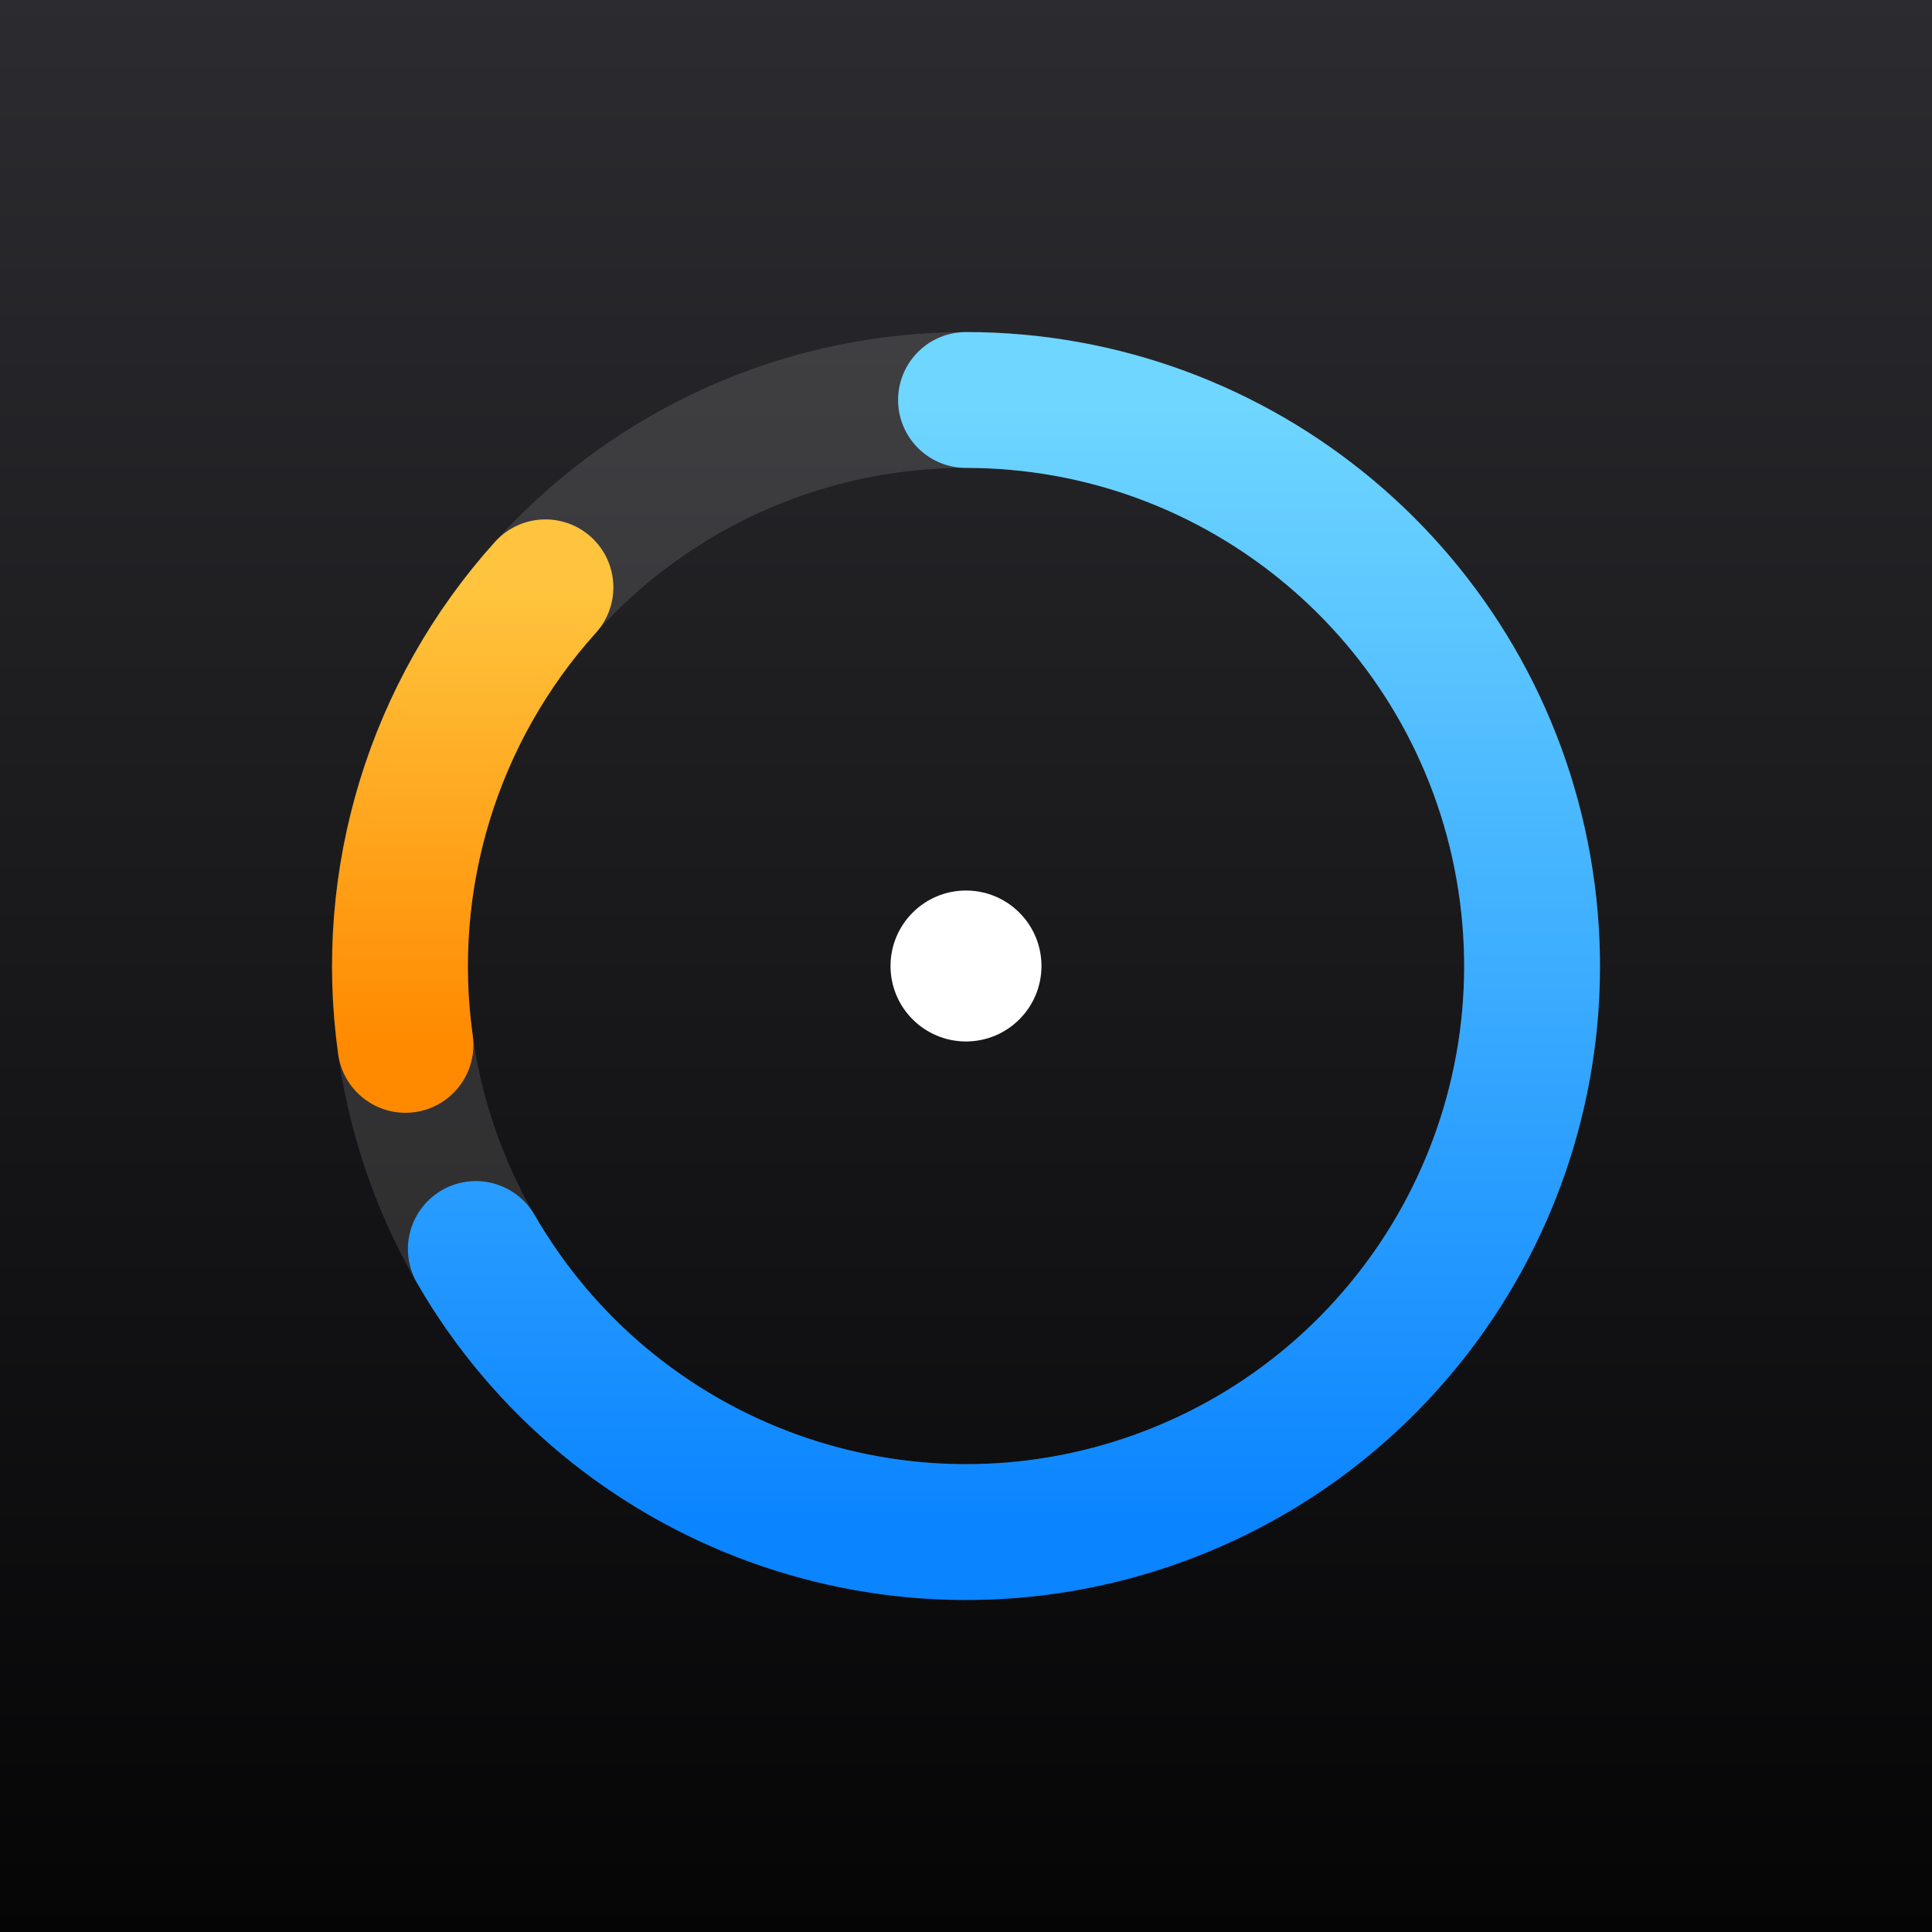
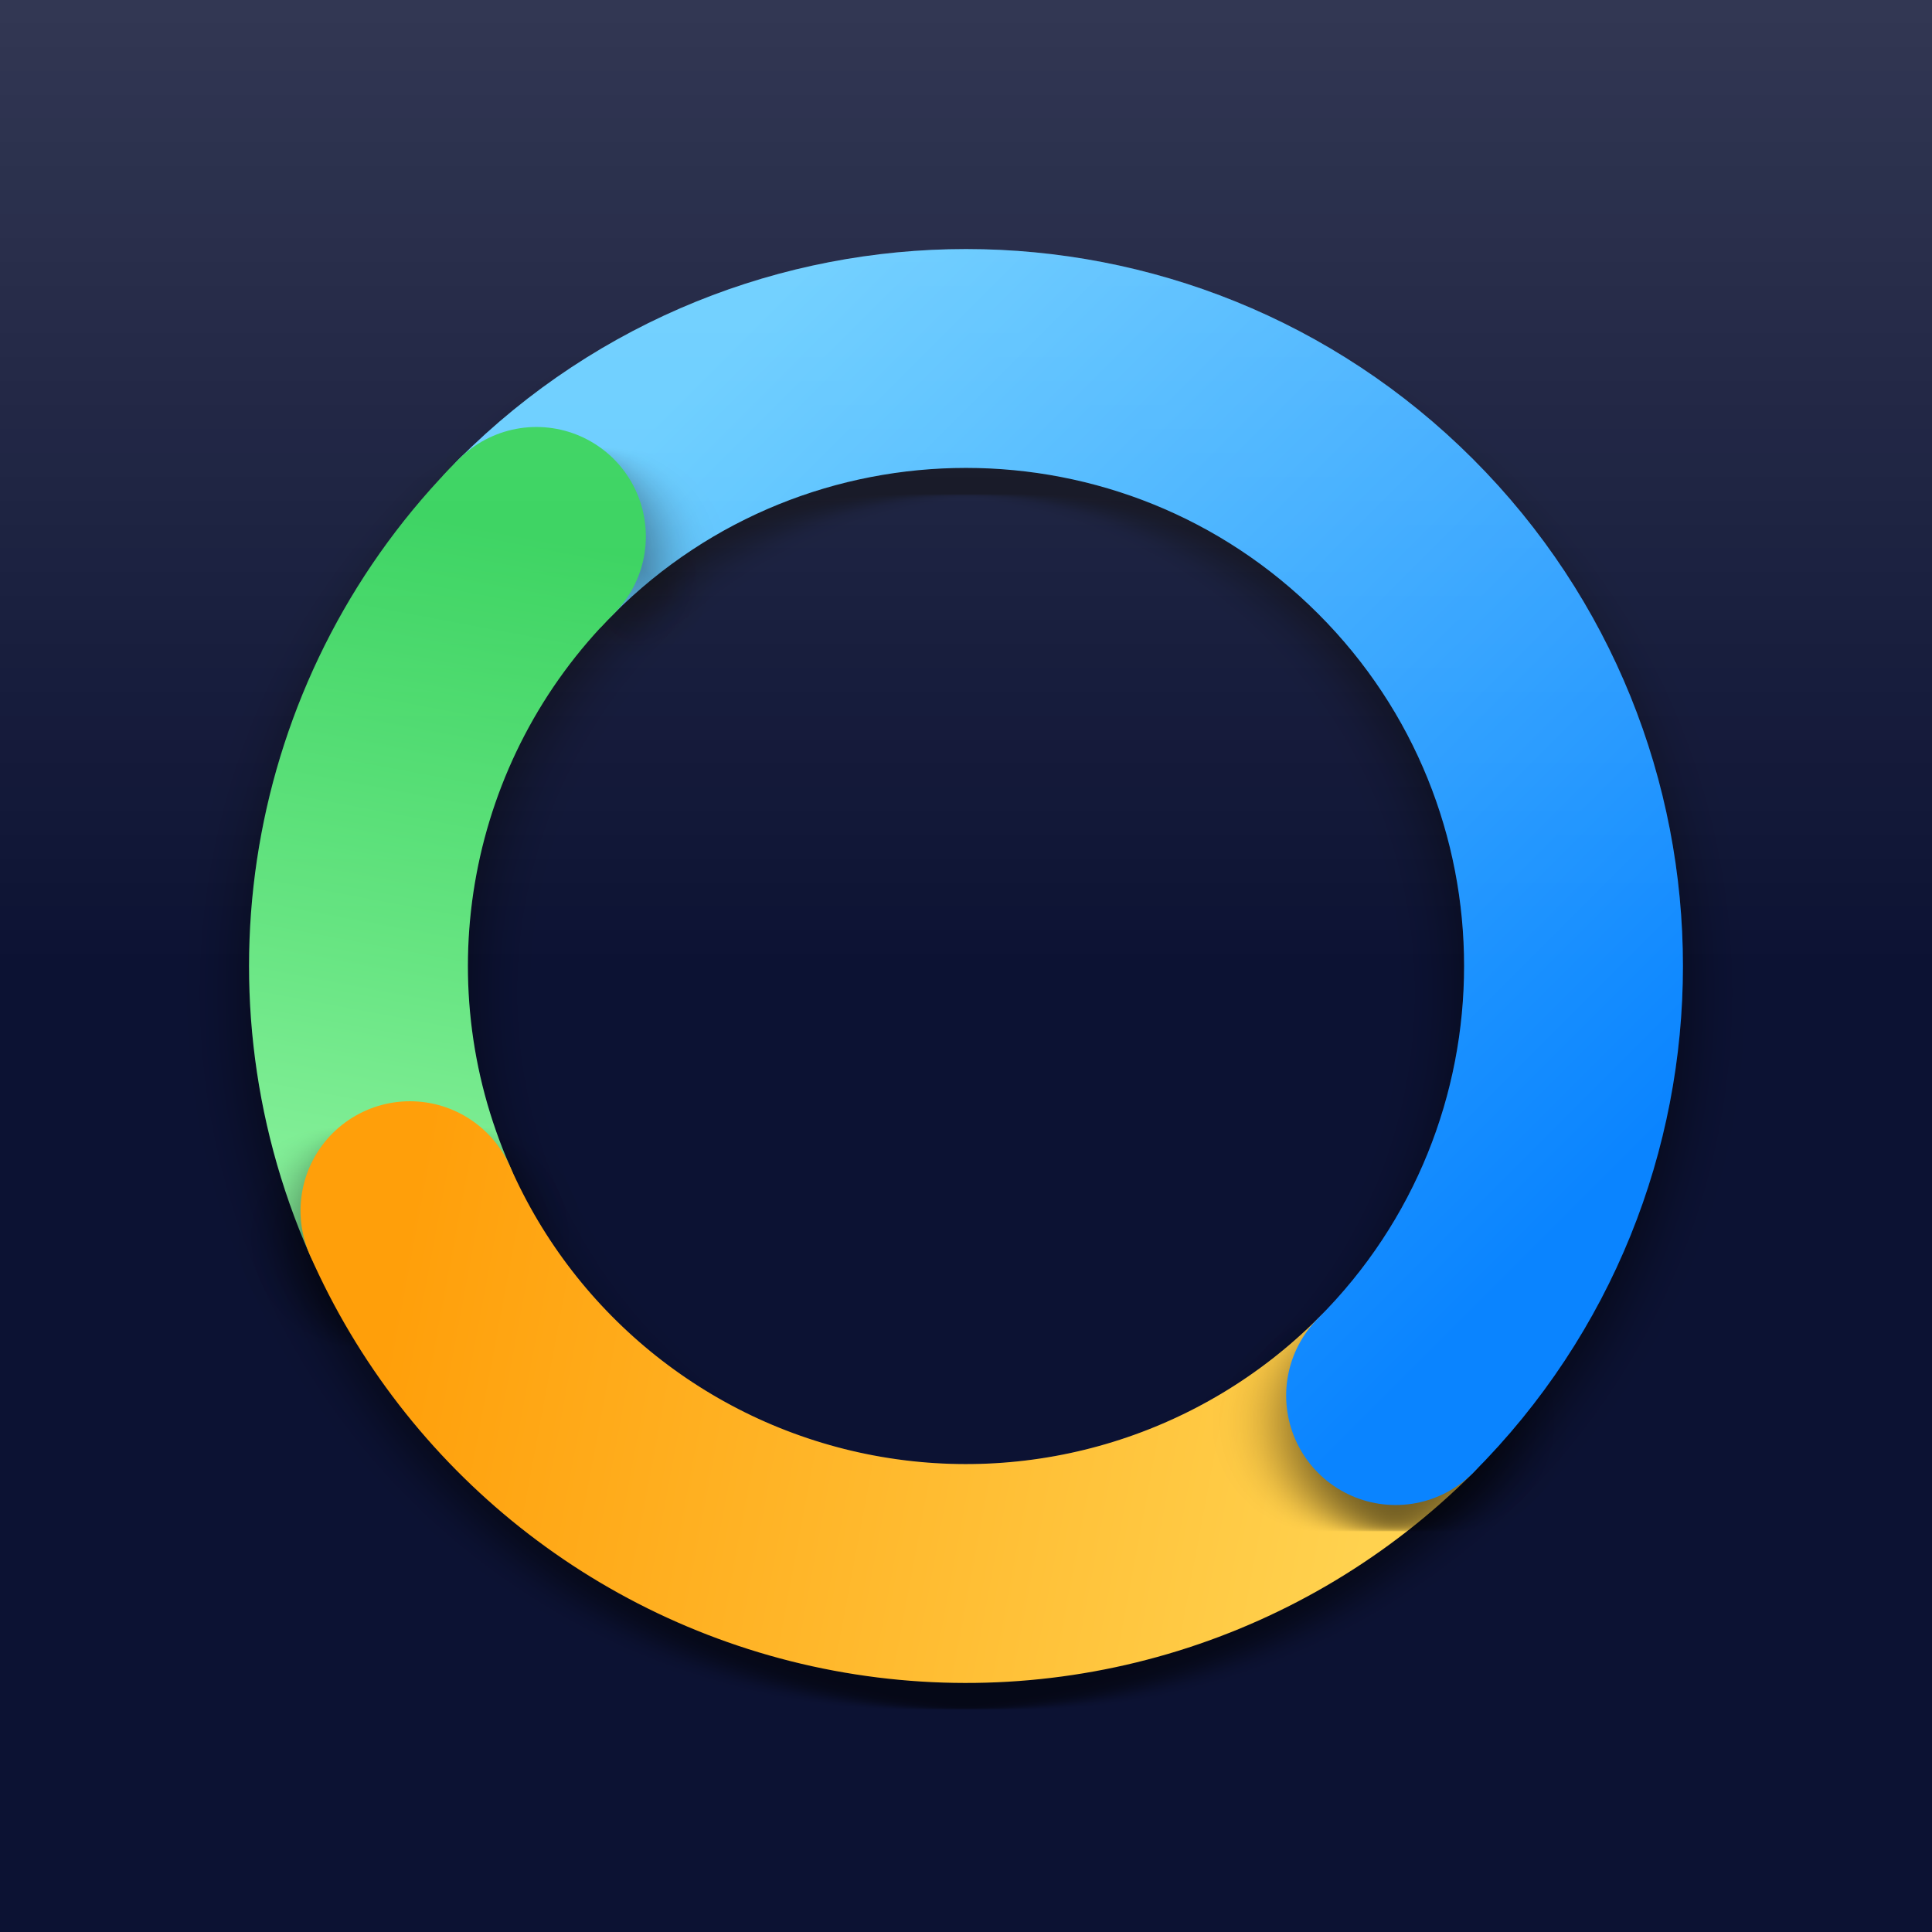
<svg xmlns="http://www.w3.org/2000/svg" viewBox="0 0 1024 1024">
  <defs>
-     <linearGradient id="bg" x1="0" y1="0" x2="0" y2="1">
-       <stop offset="0" stop-color="#2c2c30" />
-       <stop offset="1" stop-color="#050506" />
+     <filter id="b12" filterUnits="userSpaceOnUse" x="-400" y="-400" width="1824" height="1824">
+       <feGaussianBlur stdDeviation="12" />
+     </filter>
+     <linearGradient id="fade" gradientUnits="userSpaceOnUse" x1="500" y1="0" x2="540" y2="0">
+       <stop offset="0" stop-color="#000" />
+       <stop offset="1" stop-color="#fff" />
    </linearGradient>
-     <linearGradient id="blue" x1="0" y1="0" x2="0" y2="1">
-       <stop offset="0" stop-color="#6fd6ff" />
+     <mask id="nb" maskUnits="userSpaceOnUse" x="0" y="0" width="1024" height="1024">
+       <rect width="1024" height="1024" fill="#fff" />
+       <rect x="0" y="0" width="540" height="512" fill="url(#fade)" />
+     </mask>
+     <mask id="rh" maskUnits="userSpaceOnUse" x="0" y="0" width="1024" height="1024">
+       <rect width="1024" height="1024" fill="url(#fade)" />
+     </mask>
+     <clipPath id="cc">
+       <circle cx="512.0" cy="190.0" r="59" />
+     </clipPath>
+     <linearGradient id="top" x1="0" y1="0" x2="0" y2="1">
+       <stop offset="0" stop-color="#fff" stop-opacity="0.16" />
+       <stop offset=".5" stop-color="#fff" stop-opacity="0" />
+     </linearGradient>
+     <linearGradient id="g-blue" gradientUnits="userSpaceOnUse" x1="512.0" y1="190.0" x2="512.0" y2="834.0">
+       <stop offset="0" stop-color="#62cbff" />
      <stop offset="1" stop-color="#0a84ff" />
    </linearGradient>
-     <linearGradient id="orange" x1="0" y1="0" x2="0" y2="1">
-       <stop offset="0" stop-color="#ffc43d" />
-       <stop offset="1" stop-color="#ff8a00" />
+     <linearGradient id="g-orange" gradientUnits="userSpaceOnUse" x1="512.0" y1="834.0" x2="211.9" y2="395.3">
+       <stop offset="0" stop-color="#ffd24f" />
+       <stop offset="1" stop-color="#ff9f0a" />
+     </linearGradient>
+     <linearGradient id="g-green" gradientUnits="userSpaceOnUse" x1="211.9" y1="395.3" x2="512.0" y2="190.0">
+       <stop offset="0" stop-color="#86f09a" />
+       <stop offset="1" stop-color="#30d158" />
    </linearGradient>
  </defs>
-   <rect width="1024" height="1024" fill="url(#bg)" />
-   <circle cx="512" cy="512" r="300" fill="none" stroke="#fff" stroke-opacity=".12" stroke-width="72" />
-   <path d="M512 212 A300 300 0 1 1 252.2 662" fill="none" stroke="url(#blue)" stroke-width="72" stroke-linecap="round" />
-   <path d="M214.9 553.8 A300 300 0 0 1 289.1 311.3" fill="none" stroke="url(#orange)" stroke-width="72" stroke-linecap="round" />
-   <circle cx="512" cy="512" r="40" fill="#fff" />
+   <rect width="1024" height="1024" fill="#0c1233" />
+   <g transform="rotate(-45 512 512)">
+     <circle cx="512" cy="512" r="322" fill="none" stroke="#fff" stroke-opacity="0.08" stroke-width="116" />
+     <path d="M211.9 395.3 A322 322 0 0 1 512.0 190.0" fill="none" stroke="#000" stroke-opacity="0.55" stroke-width="116" stroke-linecap="round" filter="url(#b12)" transform="translate(-9.9 9.9)" />
+     <path d="M211.9 395.3 A322 322 0 0 1 512.0 190.0" fill="none" stroke="url(#g-green)" stroke-width="116" stroke-linecap="round" />
+     <path d="M512.0 834.0 A322 322 0 0 1 211.9 395.3" fill="none" stroke="#000" stroke-opacity="0.55" stroke-width="116" stroke-linecap="round" filter="url(#b12)" transform="translate(-9.9 9.9)" />
+     <path d="M512.0 834.0 A322 322 0 0 1 211.9 395.3" fill="none" stroke="url(#g-orange)" stroke-width="116" stroke-linecap="round" />
+     <g mask="url(#nb)">
+       <path d="M512.0 190.0 A322 322 0 0 1 512.0 834.0" fill="none" stroke="#000" stroke-opacity="0.55" stroke-width="116" stroke-linecap="round" filter="url(#b12)" transform="translate(-9.9 9.9)" />
+     </g>
+     <path d="M512.0 190.0 A322 322 0 0 1 512.0 834.0" fill="none" stroke="url(#g-blue)" stroke-width="116" stroke-linecap="round" />
+     <g mask="url(#rh)">
+       <circle cx="512.0" cy="190.0" r="61" fill="#000" opacity="0.55" filter="url(#b12)" transform="translate(-9.9 9.9)" />
+     </g>
+     <g clip-path="url(#cc)">
+       <path d="M211.9 395.3 A322 322 0 0 1 512.0 190.0" fill="none" stroke="url(#g-green)" stroke-width="116" stroke-linecap="round" />
+     </g>
+   </g>
+   <rect width="1024" height="1024" fill="url(#top)" />
</svg>
